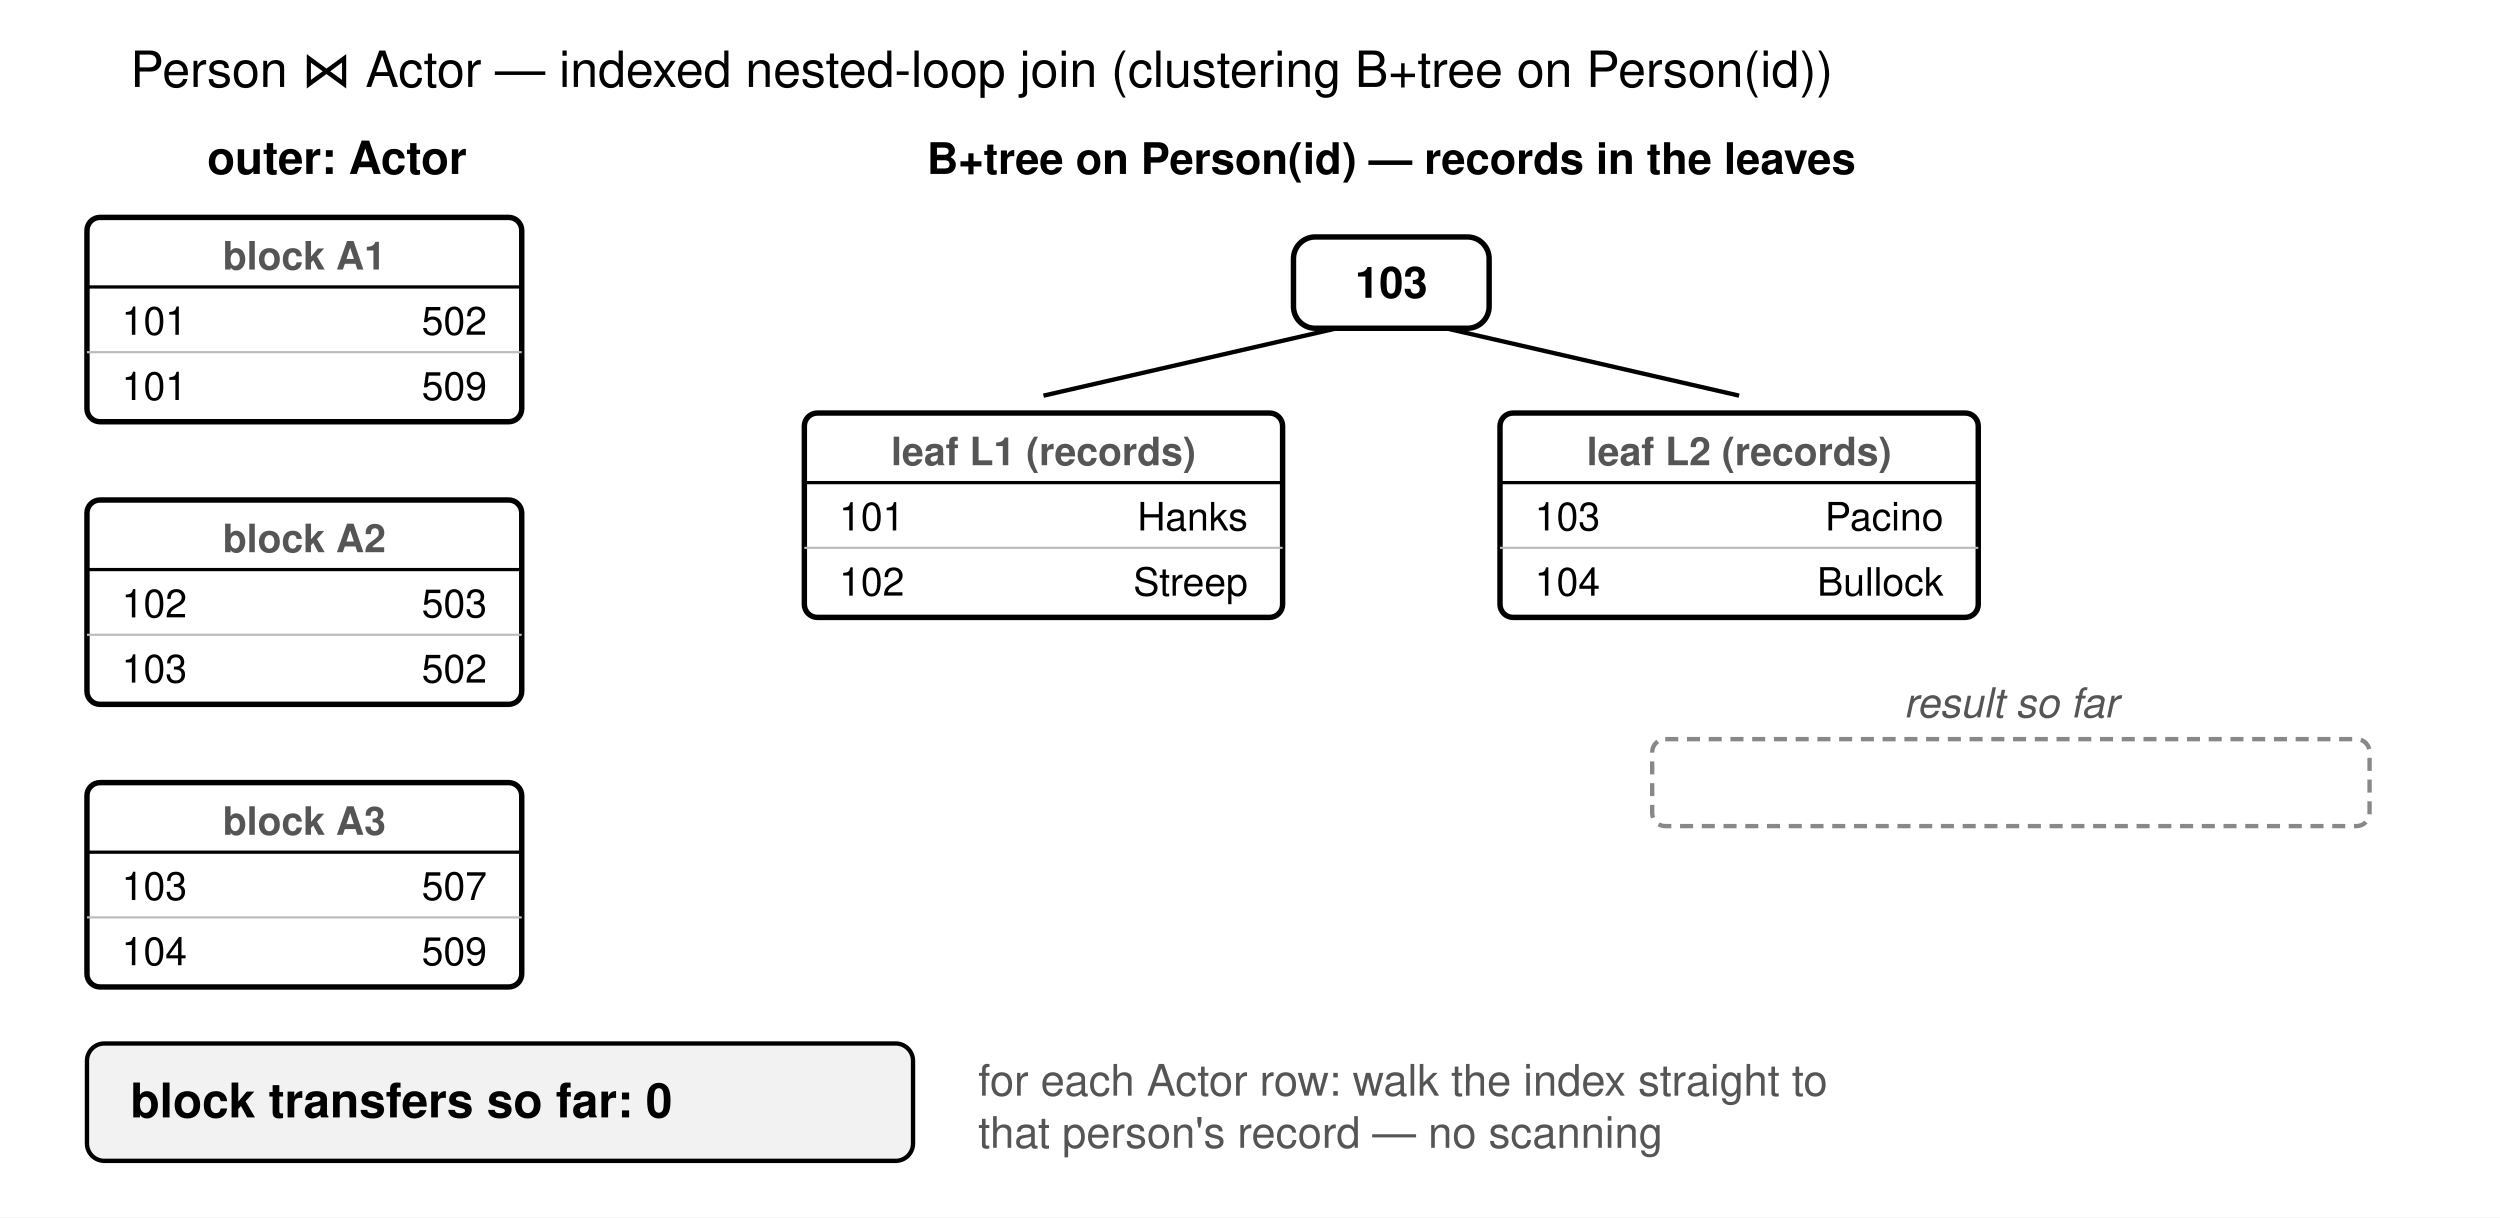
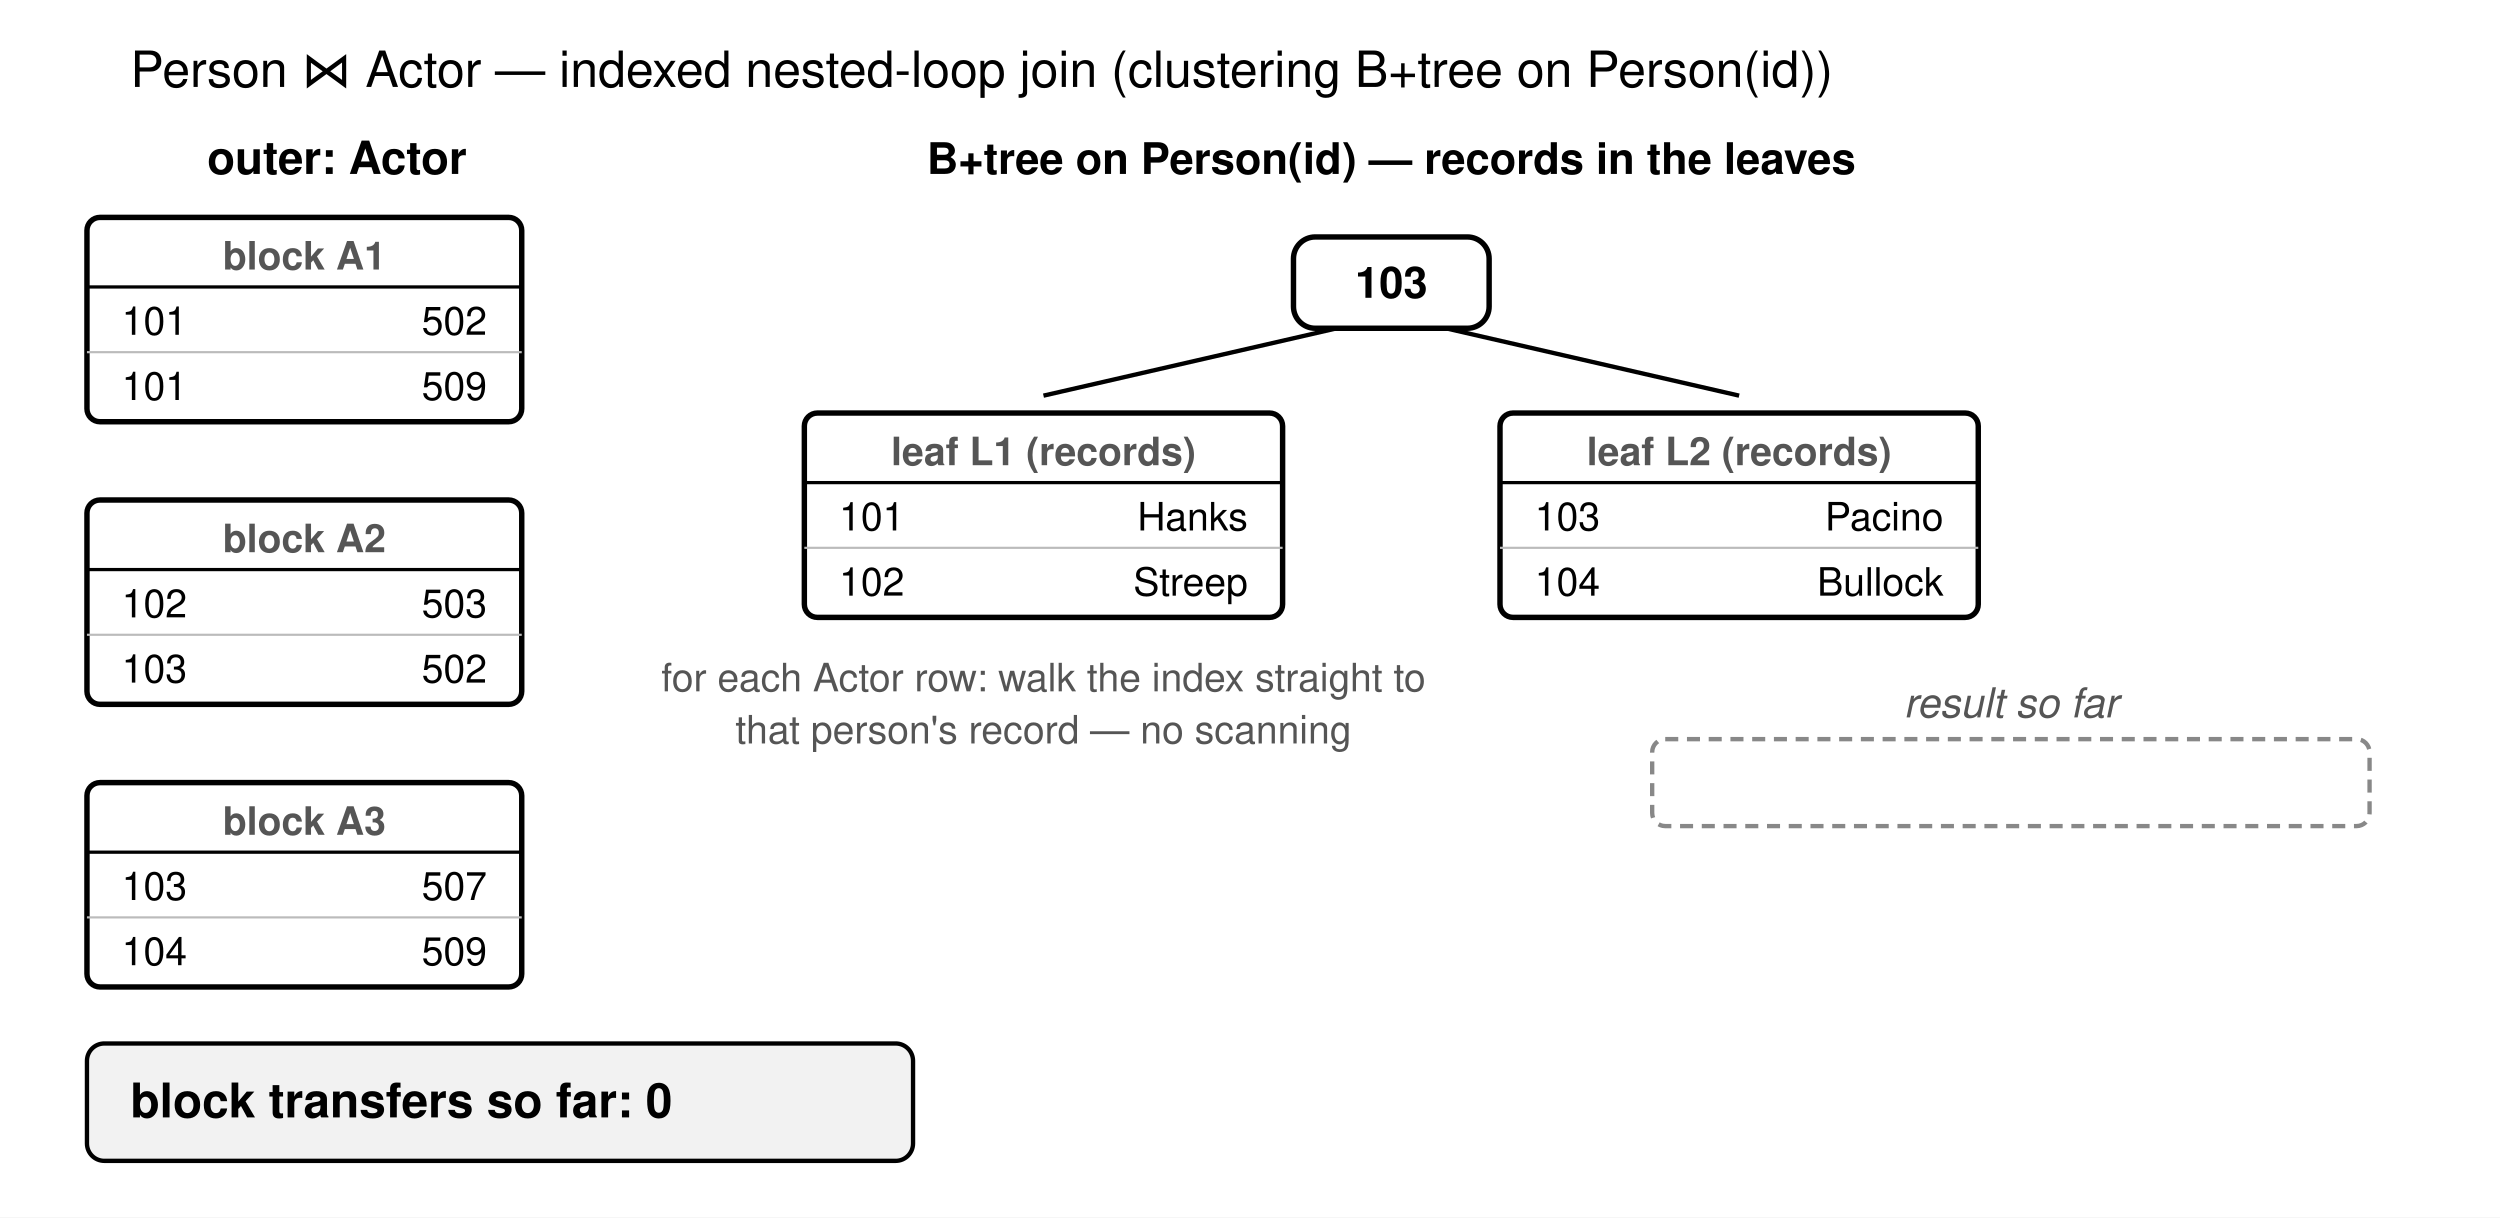
<svg xmlns="http://www.w3.org/2000/svg" width="1150" height="560" viewBox="0 0 1150 560" font-family="Helvetica Neue, Helvetica, Arial, sans-serif">
  <rect x="0" y="0" width="1150" height="560" fill="#ffffff" />
  <text x="60" y="40" font-family="Helvetica Neue, Helvetica, Arial, sans-serif" font-size="23" fill="#000" text-anchor="start" font-weight="normal" font-style="normal">Person ⋈ Actor  —  indexed nested-loop join  (clustering B+tree on Person(id))</text>
  <text x="155" y="80" font-family="Helvetica Neue, Helvetica, Arial, sans-serif" font-size="21" fill="#000" text-anchor="middle" font-weight="bold" font-style="normal">outer:  Actor</text>
  <rect x="40" y="100" width="200" height="94" rx="6" fill="#fff" stroke="#000" stroke-width="2.5" opacity="1" />
  <text x="140.0" y="124" font-family="Helvetica Neue, Helvetica, Arial, sans-serif" font-size="18" fill="#555" text-anchor="middle" font-weight="bold" font-style="normal">block A1</text>
  <line x1="40" y1="132" x2="240" y2="132" stroke="#000" stroke-width="1.5" />
  <text x="56" y="154" font-family="Helvetica Neue, Helvetica, Arial, sans-serif" font-size="18" fill="#000" text-anchor="start" font-weight="normal" font-style="normal">101</text>
  <text x="224" y="154" font-family="Helvetica Neue, Helvetica, Arial, sans-serif" font-size="18" fill="#000" text-anchor="end" font-weight="normal" font-style="normal">502</text>
  <line x1="40" y1="162" x2="240" y2="162" stroke="#bbb" stroke-width="1" />
  <text x="56" y="184" font-family="Helvetica Neue, Helvetica, Arial, sans-serif" font-size="18" fill="#000" text-anchor="start" font-weight="normal" font-style="normal">101</text>
  <text x="224" y="184" font-family="Helvetica Neue, Helvetica, Arial, sans-serif" font-size="18" fill="#000" text-anchor="end" font-weight="normal" font-style="normal">509</text>
  <rect x="40" y="230" width="200" height="94" rx="6" fill="#fff" stroke="#000" stroke-width="2.5" opacity="1" />
  <text x="140.0" y="254" font-family="Helvetica Neue, Helvetica, Arial, sans-serif" font-size="18" fill="#555" text-anchor="middle" font-weight="bold" font-style="normal">block A2</text>
  <line x1="40" y1="262" x2="240" y2="262" stroke="#000" stroke-width="1.5" />
  <text x="56" y="284" font-family="Helvetica Neue, Helvetica, Arial, sans-serif" font-size="18" fill="#000" text-anchor="start" font-weight="normal" font-style="normal">102</text>
  <text x="224" y="284" font-family="Helvetica Neue, Helvetica, Arial, sans-serif" font-size="18" fill="#000" text-anchor="end" font-weight="normal" font-style="normal">503</text>
  <line x1="40" y1="292" x2="240" y2="292" stroke="#bbb" stroke-width="1" />
  <text x="56" y="314" font-family="Helvetica Neue, Helvetica, Arial, sans-serif" font-size="18" fill="#000" text-anchor="start" font-weight="normal" font-style="normal">103</text>
  <text x="224" y="314" font-family="Helvetica Neue, Helvetica, Arial, sans-serif" font-size="18" fill="#000" text-anchor="end" font-weight="normal" font-style="normal">502</text>
  <rect x="40" y="360" width="200" height="94" rx="6" fill="#fff" stroke="#000" stroke-width="2.5" opacity="1" />
  <text x="140.0" y="384" font-family="Helvetica Neue, Helvetica, Arial, sans-serif" font-size="18" fill="#555" text-anchor="middle" font-weight="bold" font-style="normal">block A3</text>
  <line x1="40" y1="392" x2="240" y2="392" stroke="#000" stroke-width="1.5" />
  <text x="56" y="414" font-family="Helvetica Neue, Helvetica, Arial, sans-serif" font-size="18" fill="#000" text-anchor="start" font-weight="normal" font-style="normal">103</text>
  <text x="224" y="414" font-family="Helvetica Neue, Helvetica, Arial, sans-serif" font-size="18" fill="#000" text-anchor="end" font-weight="normal" font-style="normal">507</text>
  <line x1="40" y1="422" x2="240" y2="422" stroke="#bbb" stroke-width="1" />
  <text x="56" y="444" font-family="Helvetica Neue, Helvetica, Arial, sans-serif" font-size="18" fill="#000" text-anchor="start" font-weight="normal" font-style="normal">104</text>
  <text x="224" y="444" font-family="Helvetica Neue, Helvetica, Arial, sans-serif" font-size="18" fill="#000" text-anchor="end" font-weight="normal" font-style="normal">509</text>
  <text x="640" y="80" font-family="Helvetica Neue, Helvetica, Arial, sans-serif" font-size="20" fill="#000" text-anchor="middle" font-weight="bold" font-style="normal">B+tree on Person(id)  —  records in the leaves</text>
  <rect x="595.0" y="109.0" width="90" height="42" rx="10" fill="#fff" stroke="#000" stroke-width="2.5" opacity="1" />
  <text x="640.0" y="137.0" font-family="Helvetica Neue, Helvetica, Arial, sans-serif" font-size="20" fill="#000" text-anchor="middle" font-weight="bold" font-style="normal">103</text>
  <rect x="370" y="190" width="220" height="94" rx="6" fill="#fff" stroke="#000" stroke-width="2.5" opacity="1" />
  <text x="480.0" y="214" font-family="Helvetica Neue, Helvetica, Arial, sans-serif" font-size="18" fill="#555" text-anchor="middle" font-weight="bold" font-style="normal">leaf L1  (records)</text>
  <line x1="370" y1="222" x2="590" y2="222" stroke="#000" stroke-width="1.5" />
  <text x="386" y="244" font-family="Helvetica Neue, Helvetica, Arial, sans-serif" font-size="18" fill="#000" text-anchor="start" font-weight="normal" font-style="normal">101</text>
  <text x="574" y="244" font-family="Helvetica Neue, Helvetica, Arial, sans-serif" font-size="18" fill="#000" text-anchor="end" font-weight="normal" font-style="normal">Hanks</text>
  <line x1="370" y1="252" x2="590" y2="252" stroke="#bbb" stroke-width="1" />
  <text x="386" y="274" font-family="Helvetica Neue, Helvetica, Arial, sans-serif" font-size="18" fill="#000" text-anchor="start" font-weight="normal" font-style="normal">102</text>
  <text x="574" y="274" font-family="Helvetica Neue, Helvetica, Arial, sans-serif" font-size="18" fill="#000" text-anchor="end" font-weight="normal" font-style="normal">Streep</text>
  <line x1="615" y1="151" x2="480" y2="182" stroke="#000" stroke-width="2" />
  <rect x="690" y="190" width="220" height="94" rx="6" fill="#fff" stroke="#000" stroke-width="2.5" opacity="1" />
  <text x="800.0" y="214" font-family="Helvetica Neue, Helvetica, Arial, sans-serif" font-size="18" fill="#555" text-anchor="middle" font-weight="bold" font-style="normal">leaf L2  (records)</text>
  <line x1="690" y1="222" x2="910" y2="222" stroke="#000" stroke-width="1.5" />
  <text x="706" y="244" font-family="Helvetica Neue, Helvetica, Arial, sans-serif" font-size="18" fill="#000" text-anchor="start" font-weight="normal" font-style="normal">103</text>
  <text x="894" y="244" font-family="Helvetica Neue, Helvetica, Arial, sans-serif" font-size="18" fill="#000" text-anchor="end" font-weight="normal" font-style="normal">Pacino</text>
  <line x1="690" y1="252" x2="910" y2="252" stroke="#bbb" stroke-width="1" />
  <text x="706" y="274" font-family="Helvetica Neue, Helvetica, Arial, sans-serif" font-size="18" fill="#000" text-anchor="start" font-weight="normal" font-style="normal">104</text>
  <text x="894" y="274" font-family="Helvetica Neue, Helvetica, Arial, sans-serif" font-size="18" fill="#000" text-anchor="end" font-weight="normal" font-style="normal">Bullock</text>
  <line x1="665" y1="151" x2="800" y2="182" stroke="#000" stroke-width="2" />
  <text x="925.0" y="330" font-family="Helvetica Neue, Helvetica, Arial, sans-serif" font-size="19" fill="#555" text-anchor="middle" font-weight="normal" font-style="italic">result so far</text>
  <rect x="760" y="340" width="330" height="40" rx="6" fill="#fff" stroke="#888888" stroke-width="2" stroke-dasharray="6,4" opacity="1" />
  <rect x="40" y="480" width="380" height="54" rx="8" fill="#f2f2f2" stroke="#000" stroke-width="2" opacity="1" />
  <text x="60" y="514" font-family="Helvetica Neue, Helvetica, Arial, sans-serif" font-size="22" fill="#000" text-anchor="start" font-weight="bold" font-style="normal">block transfers so far:  0</text>
-   <text x="450" y="504" font-family="Helvetica Neue, Helvetica, Arial, sans-serif" font-size="20" fill="#555" text-anchor="start" font-weight="normal" font-style="normal">for each Actor row: walk the index straight to</text>
-   <text x="450" y="528" font-family="Helvetica Neue, Helvetica, Arial, sans-serif" font-size="20" fill="#555" text-anchor="start" font-weight="normal" font-style="normal">that person's record — no scanning</text>
+   <text x="480" y="318" font-family="Helvetica Neue, Helvetica, Arial, sans-serif" font-size="18" fill="#555" text-anchor="middle" font-weight="normal" font-style="normal">for each Actor row: walk the index straight to</text>
+   <text x="480" y="342" font-family="Helvetica Neue, Helvetica, Arial, sans-serif" font-size="18" fill="#555" text-anchor="middle" font-weight="normal" font-style="normal">that person's record — no scanning</text>
</svg>
